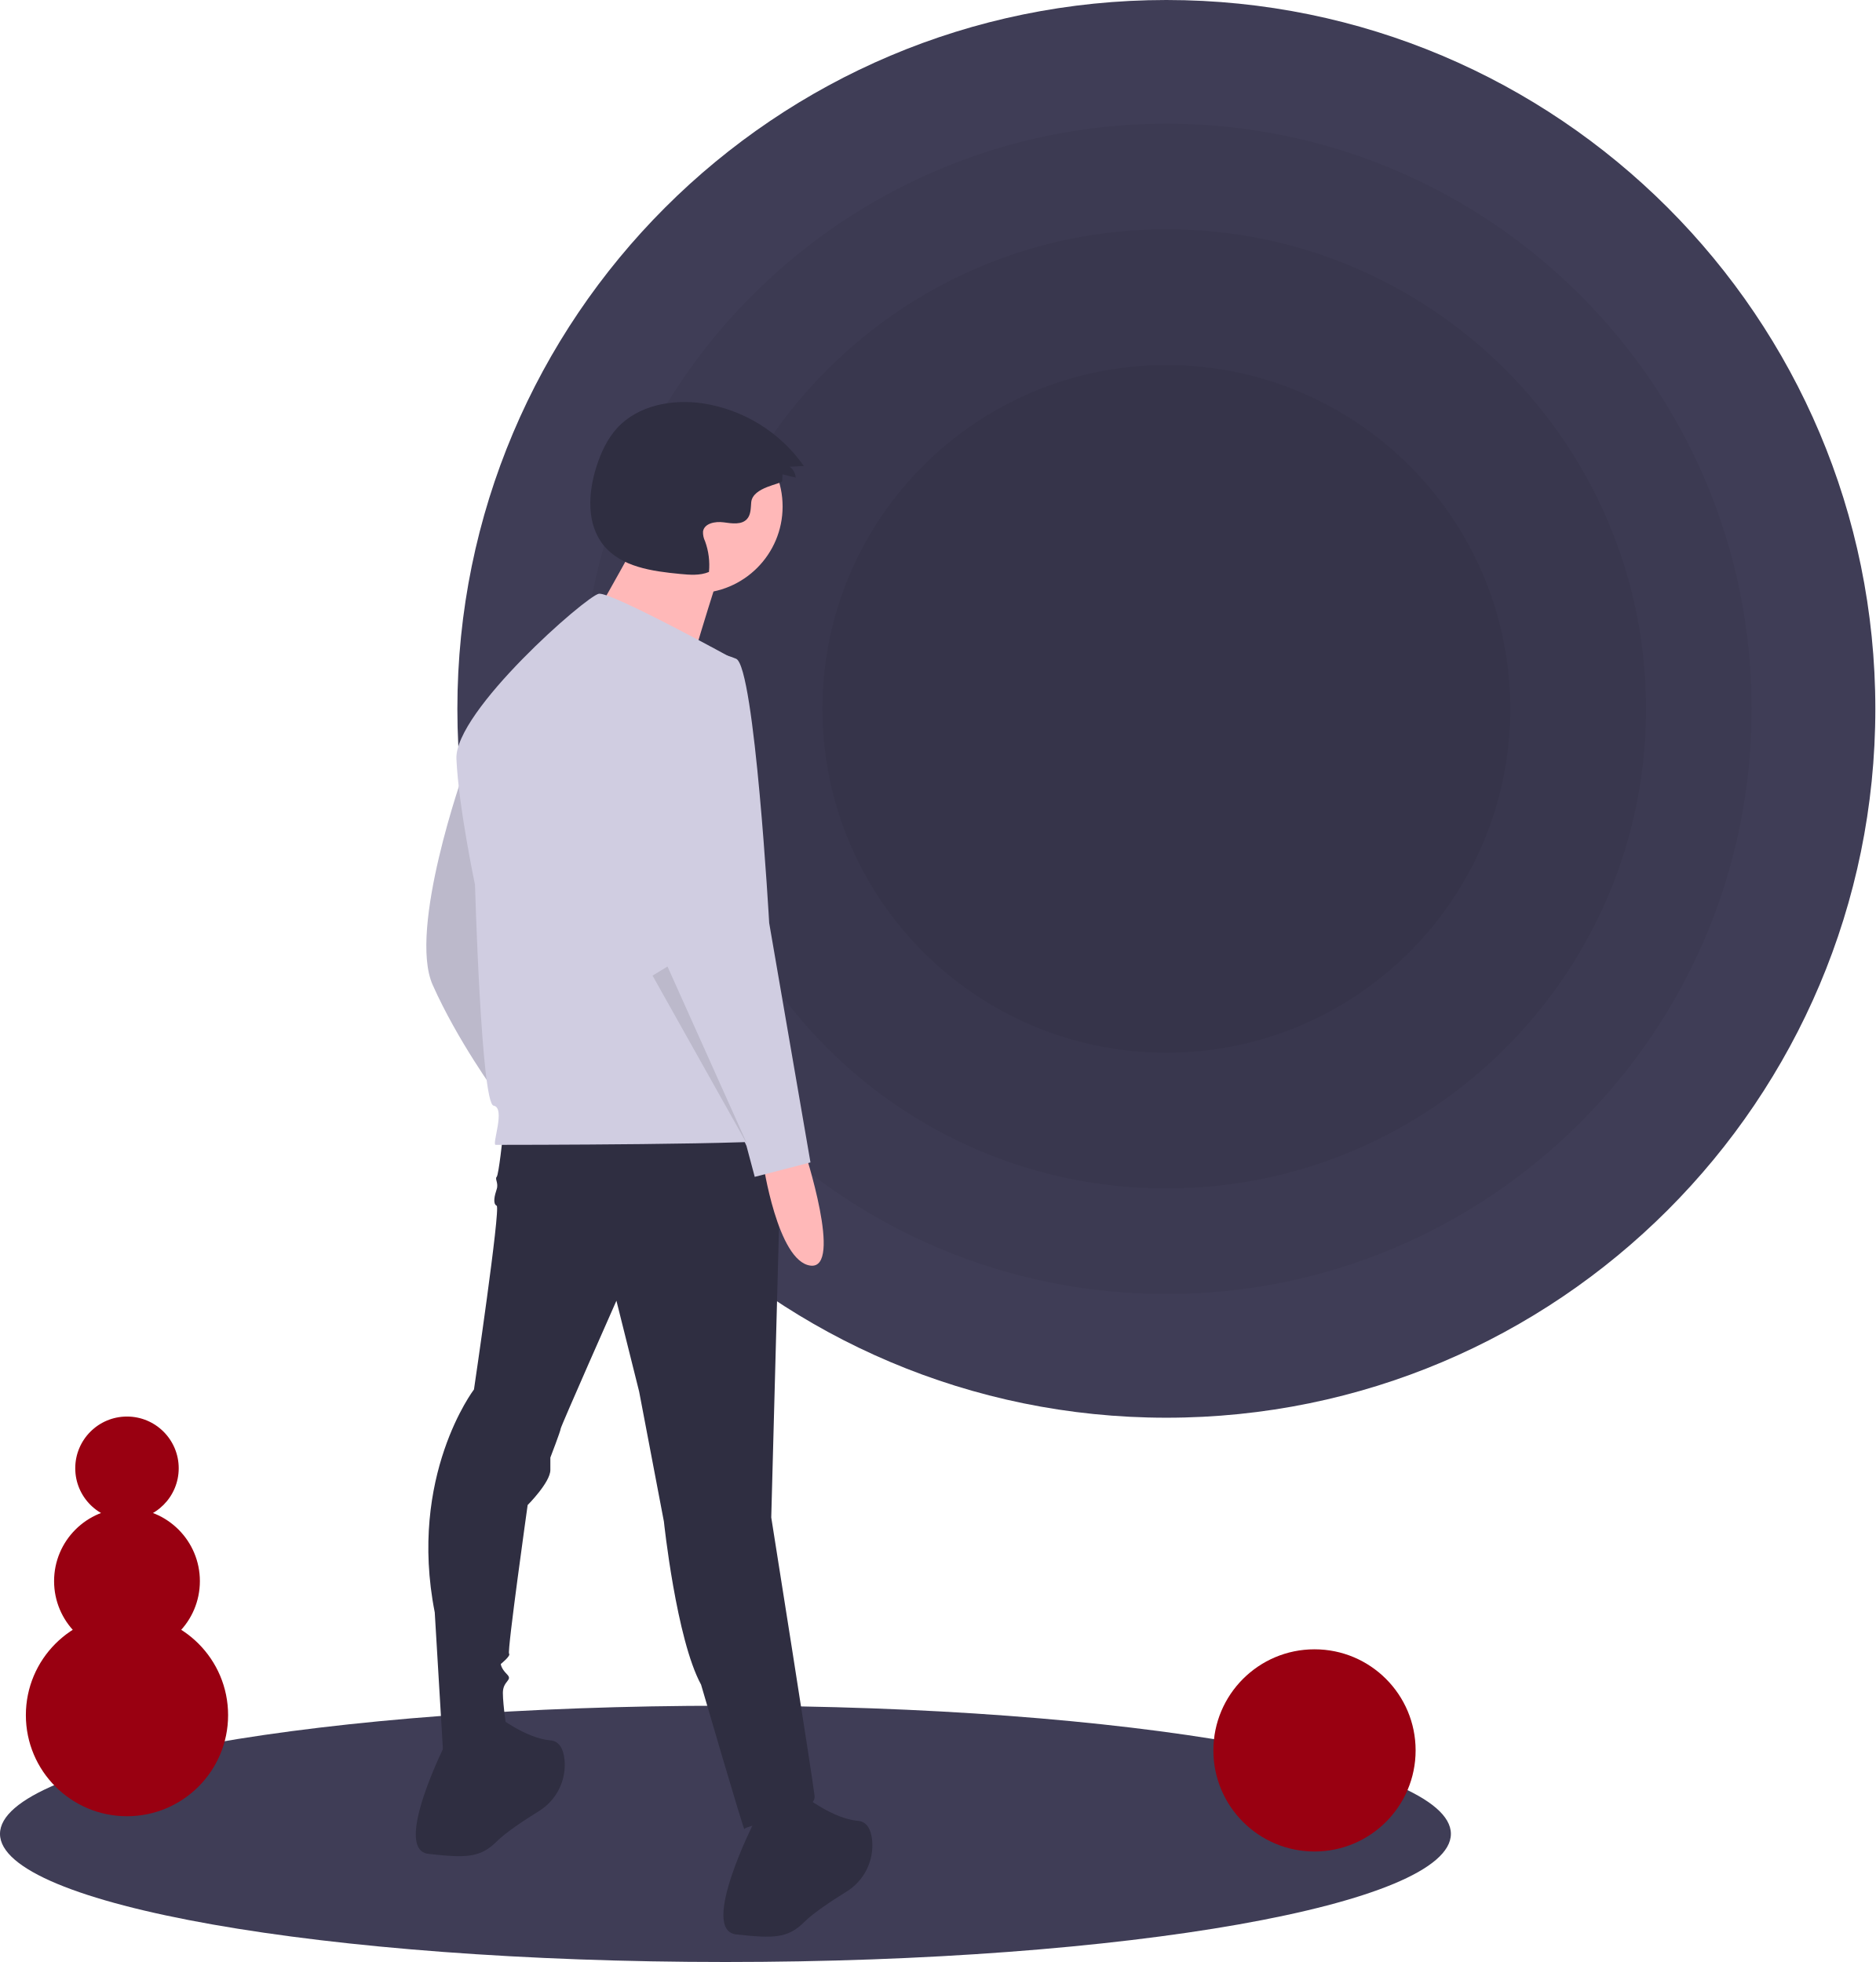
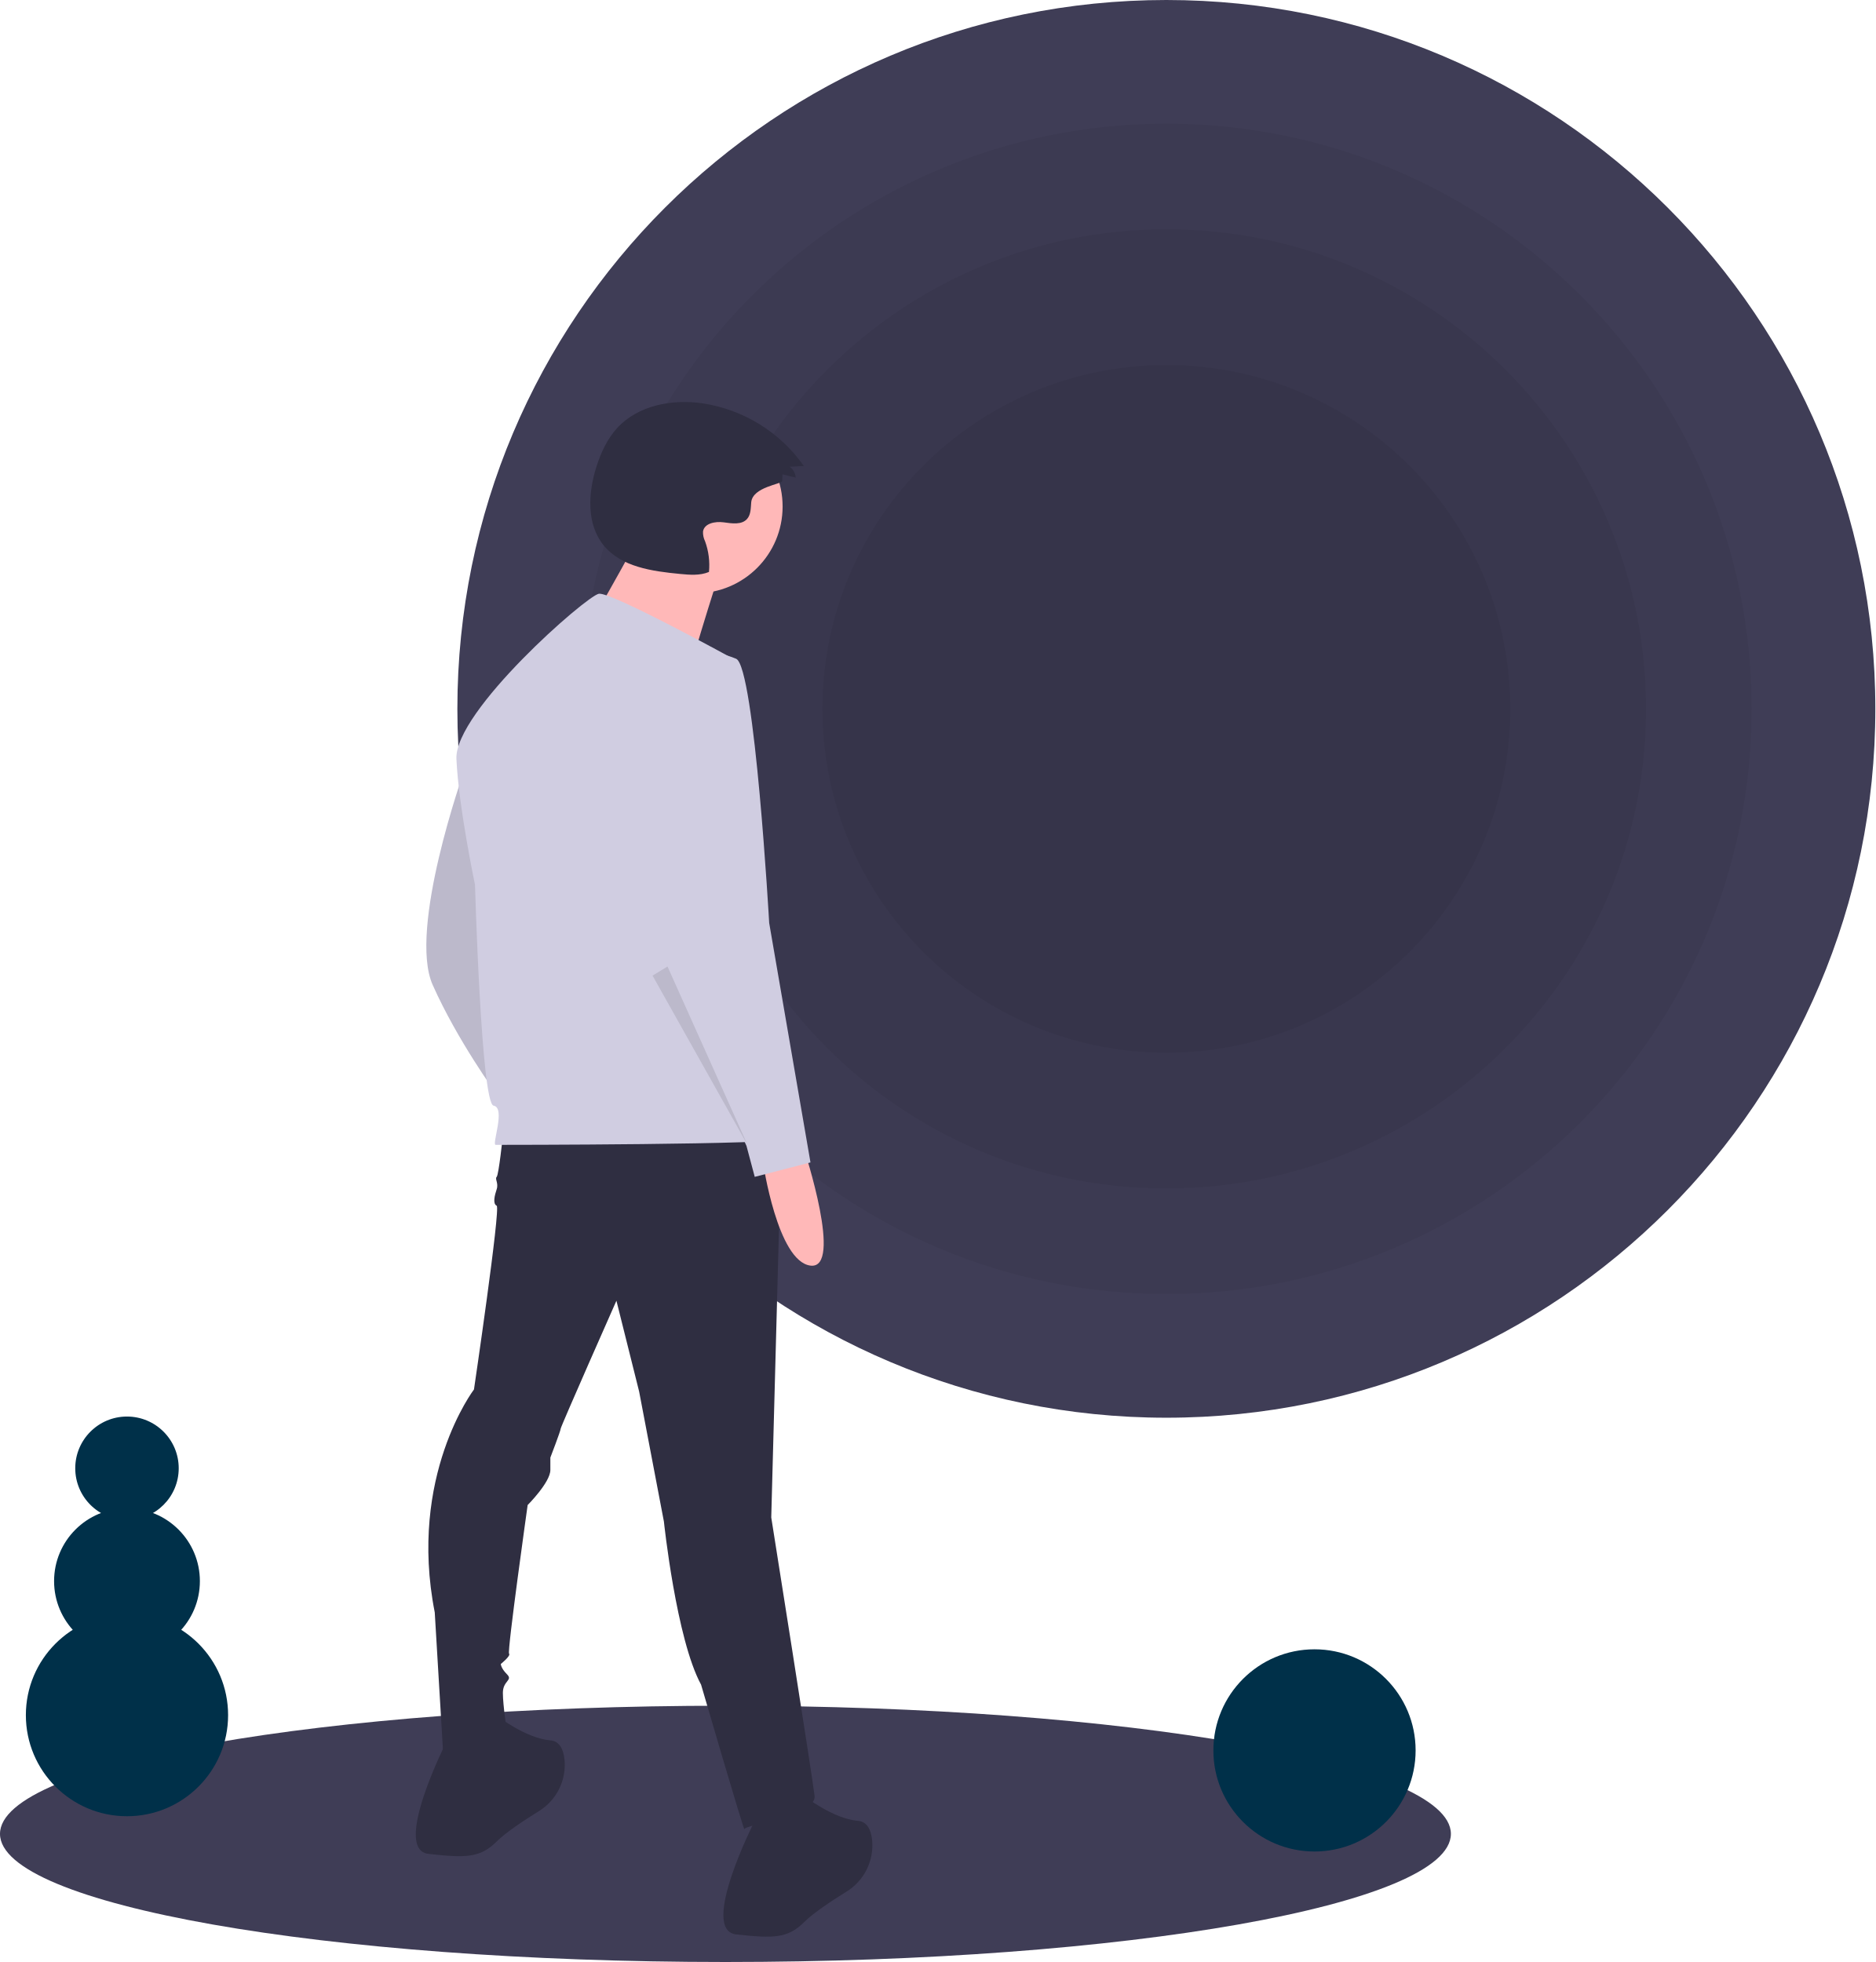
<svg xmlns="http://www.w3.org/2000/svg" data-name="Layer 1" width="797.5" height="834.5" viewBox="0 0 797.5 834.5">
  <ellipse cx="308.5" cy="780" rx="308.5" ry="54.5" fill="#3f3d56" />
  <circle cx="496" cy="301.5" r="301.5" fill="#3f3d56" />
  <circle cx="496" cy="301.5" r="248.898" opacity="0.05" />
  <circle cx="496" cy="301.5" r="203.994" opacity="0.05" />
  <circle cx="496" cy="301.5" r="146.26" opacity="0.05" />
  <path d="M398.42,361.232s-23.704,66.722-13.169,90.426,27.216,46.53,27.216,46.53S406.322,365.622,398.42,361.232Z" transform="translate(-201.25 -32.75)" fill="#d0cde1" />
  <path d="M398.42,361.232s-23.704,66.722-13.169,90.426,27.216,46.53,27.216,46.53S406.322,365.622,398.42,361.232Z" transform="translate(-201.25 -32.75)" opacity="0.1" />
  <path d="M415.101,515.747s-1.756,16.681-2.634,17.558.878,2.634,0,5.268-1.756,6.145,0,7.023-9.657,78.135-9.657,78.135-28.094,36.873-16.681,94.816l3.512,58.821s27.216,1.756,27.216-7.901c0,0-1.756-11.413-1.756-16.681s4.39-5.268,1.756-7.901-2.634-4.39-2.634-4.39,4.39-3.512,3.512-4.39,7.901-63.211,7.901-63.211,9.657-9.657,9.657-14.925v-5.268s4.39-11.413,4.39-12.291,23.704-54.431,23.704-54.431l9.657,38.629,10.535,55.309s5.268,50.042,15.803,69.356c0,0,18.436,63.211,18.436,61.455s30.727-6.145,29.849-14.047-18.436-118.52-18.436-118.52L533.621,513.991Z" transform="translate(-201.25 -32.75)" fill="#2f2e41" />
  <path d="M391.397,772.978s-23.704,46.53-7.901,48.286,21.948,1.756,28.971-5.268c3.84-3.84,11.615-8.991,17.876-12.873a23.117,23.117,0,0,0,10.969-21.982c-.463-4.295-2.068-7.834-6.019-8.164-10.535-.878-22.826-10.535-22.826-10.535Z" transform="translate(-201.25 -32.75)" fill="#2f2e41" />
  <path d="M522.208,807.217s-23.704,46.53-7.901,48.286,21.948,1.756,28.971-5.268c3.84-3.84,11.615-8.991,17.876-12.873a23.117,23.117,0,0,0,10.969-21.982c-.463-4.295-2.068-7.834-6.019-8.164-10.535-.878-22.826-10.535-22.826-10.535Z" transform="translate(-201.25 -32.75)" fill="#2f2e41" />
  <circle cx="295.905" cy="215.433" r="36.905" fill="#ffb8b8" />
  <path d="M473.43,260.308S447.07,308.812,444.961,308.812,492.41,324.628,492.41,324.628s13.707-46.394,15.816-50.612Z" transform="translate(-201.25 -32.75)" fill="#ffb8b8" />
  <path d="M513.867,313.385s-52.675-28.971-57.943-28.094-61.455,50.042-60.577,70.234,7.901,53.553,7.901,53.553,2.634,93.06,7.901,93.938-.878,16.681.878,16.681,122.909,0,123.787-2.634S513.867,313.385,513.867,313.385Z" transform="translate(-201.25 -32.75)" fill="#d0cde1" />
  <path d="M543.278,521.892s16.681,50.92,2.634,49.164-20.192-43.896-20.192-43.896Z" transform="translate(-201.25 -32.75)" fill="#ffb8b8" />
  <path d="M498.504,310.313s-32.483,7.023-27.216,50.92,14.925,87.792,14.925,87.792l32.483,71.112,3.512,13.169,23.704-6.145L528.353,425.321s-6.145-108.863-14.047-112.374A34,34,0,0,0,498.504,310.313Z" transform="translate(-201.25 -32.75)" fill="#d0cde1" />
  <polygon points="277.5 414.958 317.885 486.947 283.86 411.09 277.5 414.958" opacity="0.1" />
  <path d="M533.896,237.316l.122-2.82,5.61,1.396a6.27,6.27,0,0,0-2.514-4.615l5.976-.334a64.477,64.477,0,0,0-43.124-26.651c-12.926-1.873-27.318.838-36.182,10.43-4.299,4.653-7.001,10.57-8.922,16.607-3.539,11.118-4.26,24.372,3.12,33.409,7.501,9.185,20.602,10.984,32.406,12.121,4.153.4,8.506.772,12.355-.839a29.721,29.721,0,0,0-1.654-13.037,8.687,8.687,0,0,1-.879-4.152c.525-3.512,5.209-4.396,8.728-3.922s7.75,1.2,10.062-1.494c1.593-1.856,1.499-4.559,1.71-6.996C521.282,239.785,533.836,238.707,533.896,237.316Z" transform="translate(-201.25 -32.75)" fill="#2f2e41" />
-   <circle cx="559" cy="744.5" r="43" fill="#990011" />
-   <circle cx="54" cy="729.5" r="43" fill="#990011" />
-   <circle cx="54" cy="672.5" r="31" fill="#990011" />
-   <circle cx="54" cy="624.5" r="22" fill="#990011" />
+   <circle cx="559" cy="744.5" r="43" fill="#003049" />
+   <circle cx="54" cy="729.5" r="43" fill="#003049" />
+   <circle cx="54" cy="672.5" r="31" fill="#003049" />
+   <circle cx="54" cy="624.5" r="22" fill="#003049" />
</svg>
